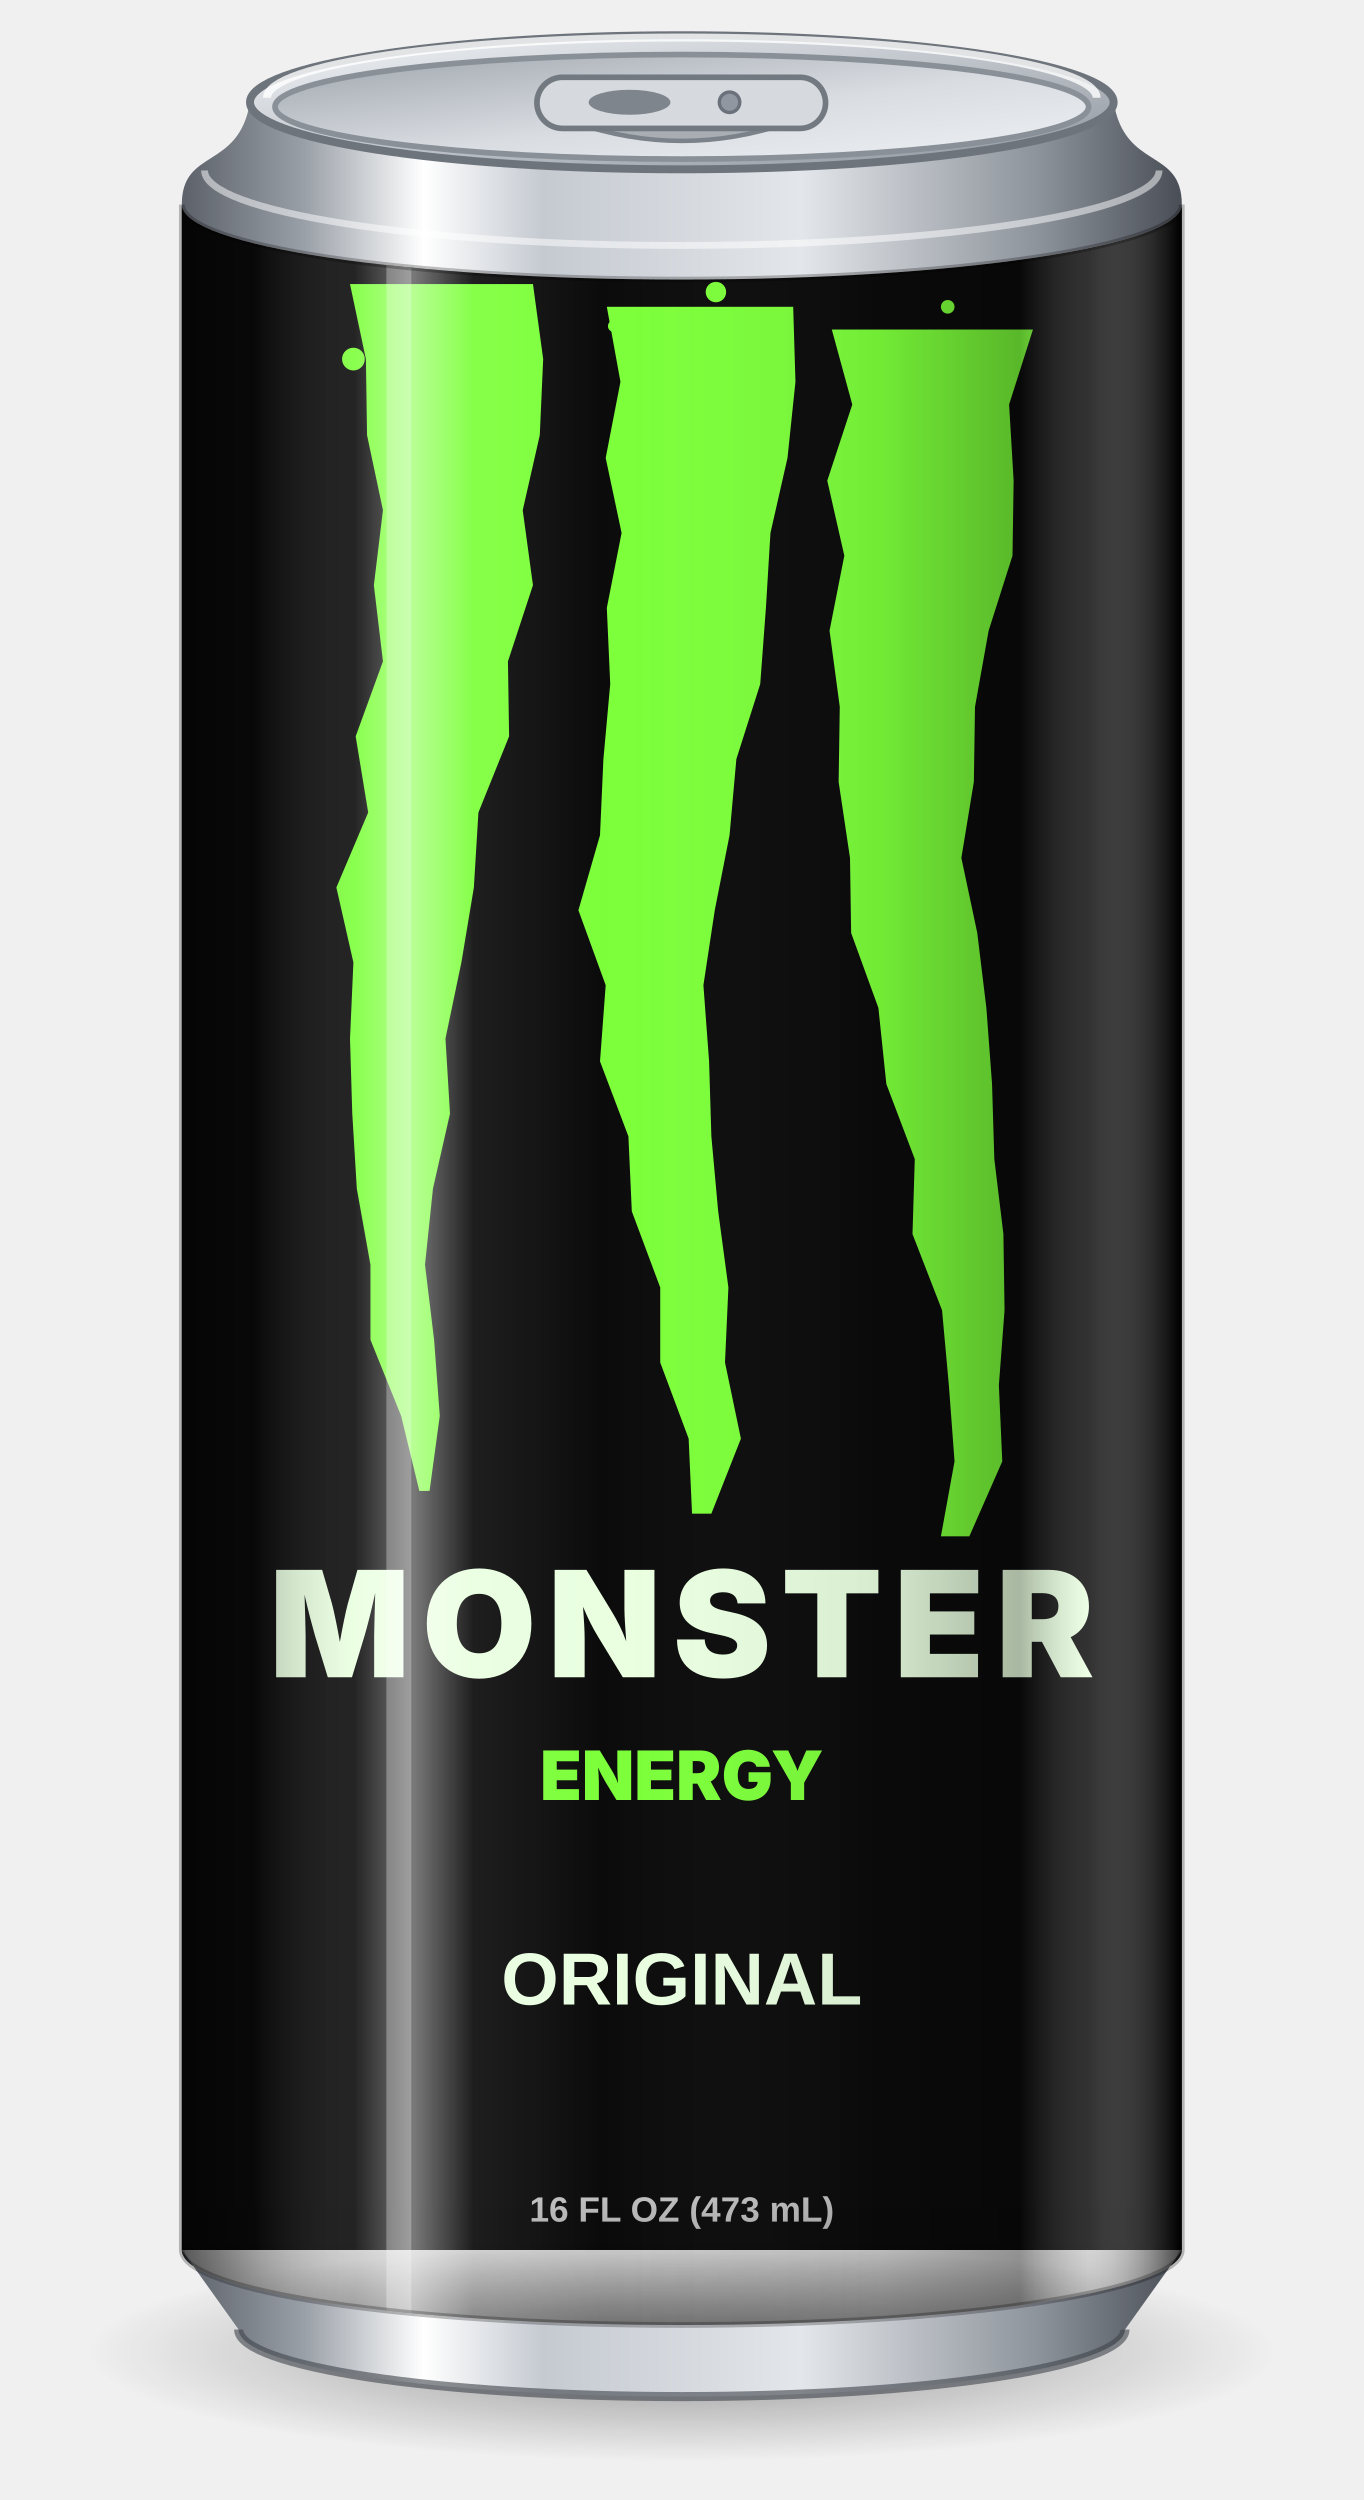
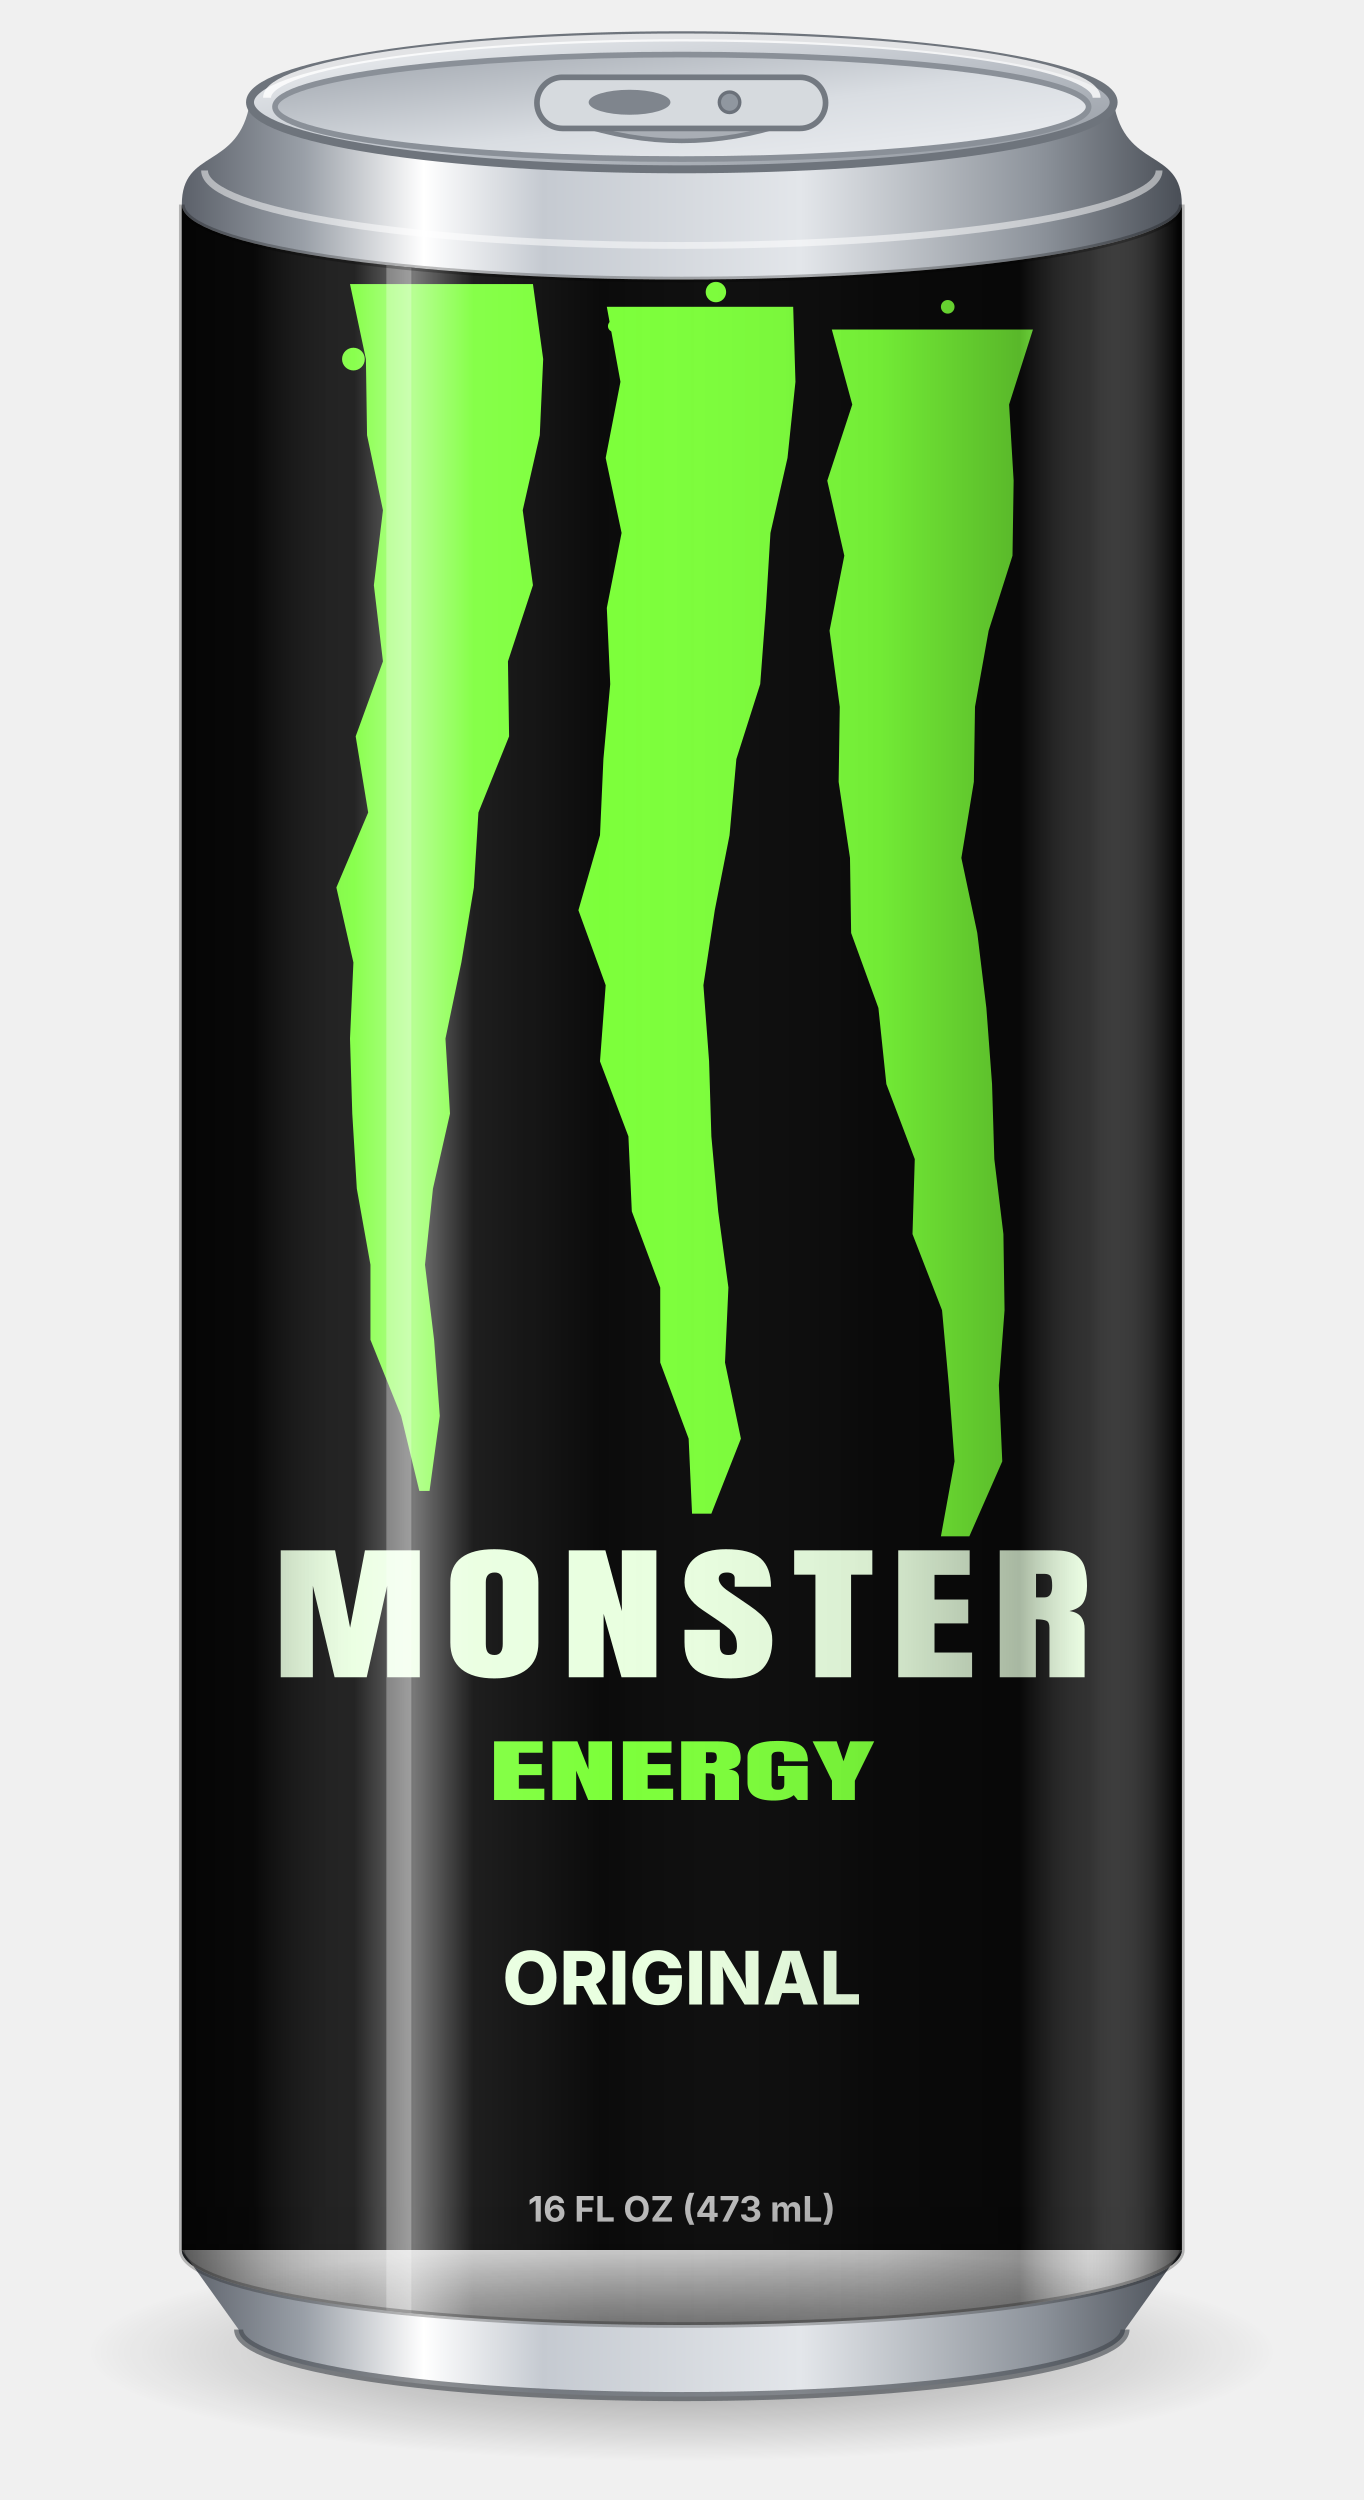
<svg xmlns="http://www.w3.org/2000/svg" viewBox="0 0 120 220" width="120" height="220" role="img" aria-label="Monster Original can, Second Wind art">
  <defs>
    <linearGradient id="shade-monster-original" x1="0" x2="1">
      <stop offset="0" stop-color="#000" stop-opacity="0.55" />
      <stop offset="0.07" stop-color="#000" stop-opacity="0.22" />
      <stop offset="0.17" stop-color="#fff" stop-opacity="0.10" />
      <stop offset="0.23" stop-color="#fff" stop-opacity="0.45" />
      <stop offset="0.29" stop-color="#fff" stop-opacity="0.08" />
      <stop offset="0.42" stop-color="#fff" stop-opacity="0" />
      <stop offset="0.70" stop-color="#000" stop-opacity="0.08" />
      <stop offset="0.84" stop-color="#000" stop-opacity="0.28" />
      <stop offset="0.91" stop-color="#fff" stop-opacity="0.16" />
      <stop offset="1" stop-color="#000" stop-opacity="0.62" />
    </linearGradient>
    <linearGradient id="vshade-monster-original" x1="0" y1="0" x2="0" y2="1">
      <stop offset="0" stop-color="#000" stop-opacity="0.28" />
      <stop offset="0.05" stop-color="#000" stop-opacity="0" />
      <stop offset="0.94" stop-color="#000" stop-opacity="0" />
      <stop offset="1" stop-color="#000" stop-opacity="0.32" />
    </linearGradient>
    <linearGradient id="metal-monster-original" x1="0" x2="1">
      <stop offset="0" stop-color="#5d626b" />
      <stop offset="0.12" stop-color="#9aa0a8" />
      <stop offset="0.24" stop-color="#ffffff" />
      <stop offset="0.36" stop-color="#c5cad1" />
      <stop offset="0.62" stop-color="#e3e6ea" />
      <stop offset="0.86" stop-color="#8d939b" />
      <stop offset="1" stop-color="#4b5058" />
    </linearGradient>
    <linearGradient id="lid-monster-original" x1="0" y1="0" x2="1" y2="1">
      <stop offset="0" stop-color="#f4f6f8" />
      <stop offset="0.5" stop-color="#bfc4cb" />
      <stop offset="1" stop-color="#8e949c" />
    </linearGradient>
    <linearGradient id="well-monster-original" x1="0" y1="0" x2="1" y2="1">
      <stop offset="0" stop-color="#9ea4ac" />
      <stop offset="0.55" stop-color="#d9dde2" />
      <stop offset="1" stop-color="#eef0f3" />
    </linearGradient>
    <radialGradient id="floor-monster-original">
      <stop offset="0" stop-color="#000" stop-opacity="0.4" />
      <stop offset="1" stop-color="#000" stop-opacity="0" />
    </radialGradient>
    <clipPath id="body-monster-original">
      <path d="M16 18 A44.0 6.6 0 0 0 104 18 L104 198 A44.0 6.6 0 0 1 16 198 Z" />
    </clipPath>
  </defs>
  <ellipse cx="60.0" cy="207" rx="52.0" ry="9.6" fill="url(#floor-monster-original)" />
  <path d="M16 198 A44.0 6.6 0 0 0 104 198 L99 205 A39.0 5.9 0 0 1 21 205 Z" fill="url(#metal-monster-original)" />
  <path d="M21 205 A39.0 5.9 0 0 0 99 205" stroke="#3f444b" stroke-width="0.8" fill="none" opacity="0.6" />
  <path d="M16 18 C16 13,21 15,22 9 L98 9 C99 15,104 13,104 18 A44.0 6.6 0 0 1 16 18 Z" fill="url(#metal-monster-original)" />
  <path d="M18 15 A42.0 6.6 0 0 0 102 15" stroke="#fff" stroke-width="0.6" fill="none" opacity="0.5" />
  <g clip-path="url(#body-monster-original)">
    <rect x="16" y="18" width="88" height="180" fill="#0b0b0b" />
    <polygon points="46.9,25.0 47.8,31.6 47.5,38.3 46.0,44.9 46.9,51.5 44.7,58.2 44.8,64.8 42.1,71.5 41.7,78.1 40.6,84.7 39.2,91.4 39.6,98.0 38.1,104.6 37.4,111.3 38.2,117.9 38.7,124.6 37.8,131.2 36.9,131.2 35.3,124.6 32.6,117.9 32.6,111.3 31.4,104.6 31.0,98.0 30.8,91.4 31.1,84.7 29.6,78.1 32.4,71.5 31.3,64.8 33.7,58.2 32.9,51.5 33.7,44.9 32.3,38.3 32.2,31.6 30.8,25.0" fill="#7cff3a" />
    <circle cx="31.1" cy="31.6" r="1.0" fill="#7cff3a" />
    <circle cx="37.7" cy="35.1" r="1.0" fill="#7cff3a" />
    <circle cx="38.2" cy="34.6" r="1.1" fill="#7cff3a" />
    <polygon points="69.8,27.0 70.0,33.6 69.3,40.3 67.8,46.9 67.4,53.5 66.9,60.2 64.8,66.8 64.2,73.5 62.9,80.1 61.9,86.7 62.4,93.4 62.6,100.0 63.2,106.6 64.1,113.3 63.8,119.9 65.2,126.6 62.6,133.2 60.9,133.2 60.6,126.6 58.1,119.9 58.1,113.3 55.6,106.6 55.3,100.0 52.8,93.4 53.3,86.7 50.9,80.1 52.8,73.5 53.1,66.8 53.7,60.2 53.4,53.5 54.7,46.9 53.3,40.3 54.6,33.6 53.4,27.0" fill="#7cff3a" />
    <circle cx="63.0" cy="25.7" r="0.9" fill="#7cff3a" />
    <circle cx="54.0" cy="28.7" r="0.5" fill="#7cff3a" />
    <circle cx="64.8" cy="29.1" r="0.7" fill="#7cff3a" />
    <polygon points="90.9,29.0 88.8,35.6 89.2,42.3 89.1,48.9 87.0,55.5 85.8,62.2 85.7,68.8 84.6,75.5 86.0,82.1 86.8,88.7 87.3,95.4 87.5,102.0 88.3,108.6 88.4,115.3 87.9,121.9 88.2,128.6 85.3,135.2 82.8,135.2 84.0,128.6 83.5,121.9 82.9,115.3 80.3,108.6 80.5,102.0 78.0,95.4 77.3,88.7 74.9,82.1 74.8,75.5 73.8,68.8 73.9,62.2 73.0,55.5 74.3,48.9 72.8,42.3 75.0,35.6 73.2,29.0" fill="#7cff3a" />
    <circle cx="79.1" cy="37.8" r="0.6" fill="#7cff3a" />
    <circle cx="83.4" cy="27.0" r="0.6" fill="#7cff3a" />
    <circle cx="75.8" cy="30.2" r="0.8" fill="#7cff3a" />
-     <text x="60.0" y="147.6" font-family="Impact,'Arial Black','Inter Black','Helvetica Neue',Arial,sans-serif" font-size="13" font-weight="900" text-anchor="middle" fill="#e9ffe0" textLength="72.0" lengthAdjust="spacingAndGlyphs" letter-spacing="1">MONSTER</text>
-     <text x="60.0" y="158.4" font-family="Impact,'Arial Black','Inter Black','Helvetica Neue',Arial,sans-serif" font-size="6" font-weight="900" text-anchor="middle" fill="#7cff3a" textLength="34.0" lengthAdjust="spacingAndGlyphs">ENERGY</text>
-     <text x="60.0" y="176.4" font-family="'Helvetica Neue',Arial,Inter,sans-serif" font-size="6.5" font-weight="800" text-anchor="middle" fill="#e9ffe0">ORIGINAL</text>
-     <text x="60.0" y="195.5" font-family="'Helvetica Neue',Arial,Inter,sans-serif" font-size="3.1" font-weight="700" text-anchor="middle" fill="#ffffff" opacity="0.75">16 FL OZ (473 mL)</text>
+     <path transform="translate(24.00 147.60) scale(1.4067 1)" d="M0.5 0V-11.17H3.9L4.84 -4.36L5.77 -11.17H9.2V0H7.16V-8.05L5.88 0H3.87L2.51 -8.05V0ZM13.86 0.1Q12.52 0.1 11.81 -0.71Q11.11 -1.52 11.11 -3.05V-8.35Q11.11 -9.79 11.81 -10.53Q12.51 -11.27 13.86 -11.27Q15.21 -11.27 15.91 -10.53Q16.62 -9.79 16.62 -8.35V-3.05Q16.62 -1.52 15.91 -0.71Q15.2 0.1 13.86 0.1ZM13.88 -1.96Q14.39 -1.96 14.39 -2.94V-8.39Q14.39 -9.22 13.89 -9.22Q13.33 -9.22 13.33 -8.37V-2.93Q13.33 -2.41 13.46 -2.18Q13.59 -1.96 13.88 -1.96ZM18.52 0V-11.17H20.81L21.84 -5.82V-11.17H24V0H21.82L20.7 -5.59V0ZM28.64 0.1Q27.11 0.1 26.44 -0.66Q25.76 -1.42 25.76 -3.08V-4.18H27.97V-2.78Q27.97 -2.39 28.09 -2.17Q28.21 -1.96 28.5 -1.96Q28.8 -1.96 28.92 -2.13Q29.04 -2.31 29.04 -2.72Q29.04 -3.23 28.94 -3.58Q28.83 -3.92 28.58 -4.24Q28.33 -4.55 27.89 -4.97L26.89 -5.92Q25.76 -6.98 25.76 -8.35Q25.76 -9.78 26.43 -10.52Q27.09 -11.27 28.35 -11.27Q29.88 -11.27 30.53 -10.45Q31.17 -9.64 31.17 -7.97H28.9V-8.73Q28.9 -8.96 28.77 -9.09Q28.64 -9.22 28.42 -9.22Q28.15 -9.22 28.03 -9.07Q27.9 -8.92 27.9 -8.68Q27.9 -8.45 28.03 -8.18Q28.16 -7.9 28.53 -7.55L29.82 -6.31Q30.21 -5.94 30.53 -5.53Q30.85 -5.12 31.05 -4.58Q31.25 -4.04 31.25 -3.26Q31.25 -1.68 30.67 -0.79Q30.09 0.1 28.64 0.1ZM33.95 0V-9.03H32.62V-11.17H37.51V-9.03H36.18V0ZM39.13 0V-11.17H43.6V-9.01H41.4V-6.84H43.51V-4.74H41.4V-2.18H43.75V0ZM45.48 0V-11.17H48.91Q49.77 -11.17 50.21 -10.78Q50.64 -10.39 50.79 -9.69Q50.94 -8.99 50.94 -8.04Q50.94 -7.13 50.71 -6.58Q50.48 -6.04 49.84 -5.83Q50.36 -5.72 50.58 -5.3Q50.79 -4.89 50.79 -4.23V0H48.59V-4.37Q48.59 -4.86 48.39 -4.98Q48.19 -5.1 47.74 -5.1V0ZM47.75 -7.03H48.29Q48.76 -7.03 48.76 -8.04Q48.76 -8.7 48.66 -8.9Q48.55 -9.1 48.28 -9.1H47.75Z" fill="#e9ffe0" />
+     <path transform="translate(43.00 158.40) scale(2.0765 1)" d="M0.23 0V-5.16H2.29V-4.16H1.28V-3.16H2.25V-2.19H1.28V-1H2.36V0ZM2.7 0V-5.16H3.76L4.23 -2.69V-5.16H5.23V0H4.22L3.71 -2.58V0ZM5.69 0V-5.16H7.75V-4.16H6.74V-3.16H7.71V-2.19H6.74V-1H7.82V0ZM8.16 0V-5.16H9.74Q10.13 -5.16 10.34 -4.98Q10.54 -4.8 10.61 -4.47Q10.68 -4.15 10.68 -3.71Q10.68 -3.29 10.57 -3.04Q10.46 -2.79 10.17 -2.69Q10.41 -2.64 10.51 -2.45Q10.61 -2.26 10.61 -1.95V0H9.59V-2.02Q9.59 -2.24 9.5 -2.3Q9.4 -2.35 9.2 -2.35V0ZM9.21 -3.25H9.45Q9.67 -3.25 9.67 -3.71Q9.67 -4.01 9.62 -4.11Q9.57 -4.2 9.45 -4.2H9.21ZM12.08 0.05Q10.97 0.05 10.97 -1.54V-3.76Q10.97 -5.2 12.24 -5.2Q12.76 -5.2 13.04 -4.99Q13.32 -4.78 13.42 -4.38Q13.53 -3.98 13.53 -3.4H12.52V-3.86Q12.52 -4.03 12.48 -4.14Q12.43 -4.25 12.29 -4.25Q12.11 -4.25 12.05 -4.13Q11.99 -4.01 11.99 -3.87V-1.37Q11.99 -1.16 12.05 -1.03Q12.1 -0.9 12.26 -0.9Q12.42 -0.9 12.48 -1.03Q12.53 -1.16 12.53 -1.38V-2.11H12.26V-3H13.52V0H13.1L12.93 -0.43Q12.66 0.05 12.08 0.05ZM14.55 0V-1.7L13.73 -5.16H14.75L15.04 -3.41L15.32 -5.16H16.34L15.52 -1.7V0Z" fill="#7cff3a" />
+     <path transform="translate(44.21 176.40) scale(1 1)" d="M2.51 0.06Q1.88 0.06 1.37 -0.22Q0.86 -0.5 0.56 -1.04Q0.26 -1.59 0.26 -2.36Q0.26 -3.14 0.56 -3.68Q0.86 -4.23 1.37 -4.51Q1.88 -4.79 2.51 -4.79Q3.15 -4.79 3.66 -4.51Q4.17 -4.23 4.46 -3.68Q4.76 -3.14 4.76 -2.36Q4.76 -1.58 4.46 -1.04Q4.17 -0.5 3.66 -0.22Q3.15 0.06 2.51 0.06ZM2.51 -0.92Q2.86 -0.92 3.1 -1.09Q3.35 -1.25 3.48 -1.57Q3.62 -1.89 3.62 -2.36Q3.62 -2.83 3.48 -3.15Q3.35 -3.48 3.1 -3.64Q2.86 -3.81 2.51 -3.81Q2.17 -3.81 1.92 -3.64Q1.67 -3.48 1.54 -3.15Q1.41 -2.83 1.41 -2.36Q1.41 -1.89 1.54 -1.57Q1.67 -1.25 1.92 -1.09Q2.17 -0.92 2.51 -0.92ZM5.39 0V-4.73H7.33Q7.86 -4.73 8.25 -4.54Q8.64 -4.34 8.84 -3.99Q9.05 -3.64 9.05 -3.16Q9.05 -2.67 8.84 -2.33Q8.63 -1.98 8.23 -1.81Q7.84 -1.63 7.3 -1.63H6.06V-2.51H7.09Q7.36 -2.51 7.53 -2.58Q7.71 -2.65 7.8 -2.8Q7.89 -2.94 7.89 -3.16Q7.89 -3.38 7.8 -3.53Q7.71 -3.67 7.53 -3.75Q7.35 -3.82 7.09 -3.82H6.51V0ZM7.99 0 6.84 -2.16H8.04L9.22 0ZM10.82 -4.73V0H9.7V-4.73ZM13.71 0.06Q13.04 0.06 12.53 -0.23Q12.02 -0.52 11.73 -1.07Q11.44 -1.61 11.44 -2.35Q11.44 -3.13 11.75 -3.67Q12.05 -4.22 12.56 -4.51Q13.07 -4.79 13.7 -4.79Q14.11 -4.79 14.46 -4.68Q14.81 -4.56 15.09 -4.34Q15.36 -4.13 15.53 -3.83Q15.7 -3.54 15.75 -3.19H14.61Q14.57 -3.33 14.49 -3.45Q14.42 -3.56 14.3 -3.65Q14.19 -3.73 14.04 -3.77Q13.9 -3.81 13.72 -3.81Q13.38 -3.81 13.12 -3.64Q12.87 -3.47 12.73 -3.15Q12.59 -2.83 12.59 -2.37Q12.59 -1.91 12.73 -1.59Q12.86 -1.26 13.11 -1.09Q13.37 -0.92 13.72 -0.92Q14.04 -0.92 14.26 -1.03Q14.49 -1.13 14.6 -1.33Q14.71 -1.52 14.71 -1.78L14.93 -1.76H13.77V-2.58H15.8V-1.96Q15.8 -1.32 15.53 -0.87Q15.26 -0.42 14.79 -0.18Q14.32 0.06 13.71 0.06ZM17.56 -4.73V0H16.44V-4.73ZM18.3 0V-4.73H19.53L20.85 -2.59Q20.98 -2.38 21.1 -2.15Q21.22 -1.93 21.34 -1.65Q21.46 -1.37 21.59 -1.02H21.48Q21.46 -1.28 21.44 -1.59Q21.42 -1.91 21.41 -2.21Q21.39 -2.51 21.39 -2.72V-4.73H22.54V0H21.31L20.1 -1.96Q19.93 -2.23 19.8 -2.47Q19.67 -2.71 19.54 -2.99Q19.41 -3.28 19.23 -3.66H19.36Q19.38 -3.32 19.4 -2.99Q19.42 -2.67 19.44 -2.4Q19.45 -2.14 19.45 -1.96V0ZM23.06 0 24.64 -4.73H26.14L27.76 0H26.5L25.85 -2.07Q25.69 -2.58 25.54 -3.17Q25.39 -3.75 25.24 -4.37H25.5Q25.35 -3.75 25.22 -3.16Q25.09 -2.58 24.94 -2.07L24.3 0ZM24.13 -1.01V-1.86H26.69V-1.01ZM28.28 0V-4.73H29.4V-0.91H31.38V0Z" fill="#e9ffe0" />
+     <text x="60.0" y="195.5" font-family="inter" font-size="3.1" font-weight="700" text-anchor="middle" fill="#ffffff" opacity="0.75">16 FL OZ (473 mL)</text>
    <rect x="16" y="11.4" width="88" height="193.2" fill="url(#vshade-monster-original)" />
    <rect x="16" y="11.4" width="88" height="193.2" fill="url(#shade-monster-original)" />
    <rect x="34.0" y="11.4" width="2.2" height="193.2" fill="#fff" opacity="0.3" />
  </g>
  <path d="M16 18 A44.0 6.6 0 0 0 104 18 L104 198 A44.0 6.6 0 0 1 16 198 Z" fill="none" stroke="#000" stroke-opacity="0.25" stroke-width="0.5" />
  <ellipse cx="60.0" cy="9" rx="38.0" ry="5.9" fill="url(#lid-monster-original)" stroke="#6e747c" stroke-width="0.7" />
  <ellipse cx="60.0" cy="9.4" rx="35.8" ry="4.6" fill="url(#well-monster-original)" stroke="#8a9098" stroke-width="0.5" />
  <path d="M50.6 10.8 q9.4 3.2 18.8 0 l-2.5 -2.1 h-13.8 z" fill="#a9aeb5" stroke="#7c828a" stroke-width="0.4" />
  <path d="M49.5 6.8 h20.9 a2.2 2.2 0 0 1 0 4.5 h-20.9 a2.2 2.2 0 0 1 0 -4.5 z" fill="#d6dade" stroke="#737981" stroke-width="0.5" />
  <ellipse cx="55.4" cy="9" rx="3.6" ry="1.1" fill="#7f858d" />
  <circle cx="64.2" cy="9" r="0.9" fill="#9097a0" stroke="#6b717a" stroke-width="0.3" />
  <path d="M23.5 8.6 A36.5 5.3 0 0 1 96.5 8.6" stroke="#fff" stroke-width="0.7" fill="none" opacity="0.8" />
</svg>
